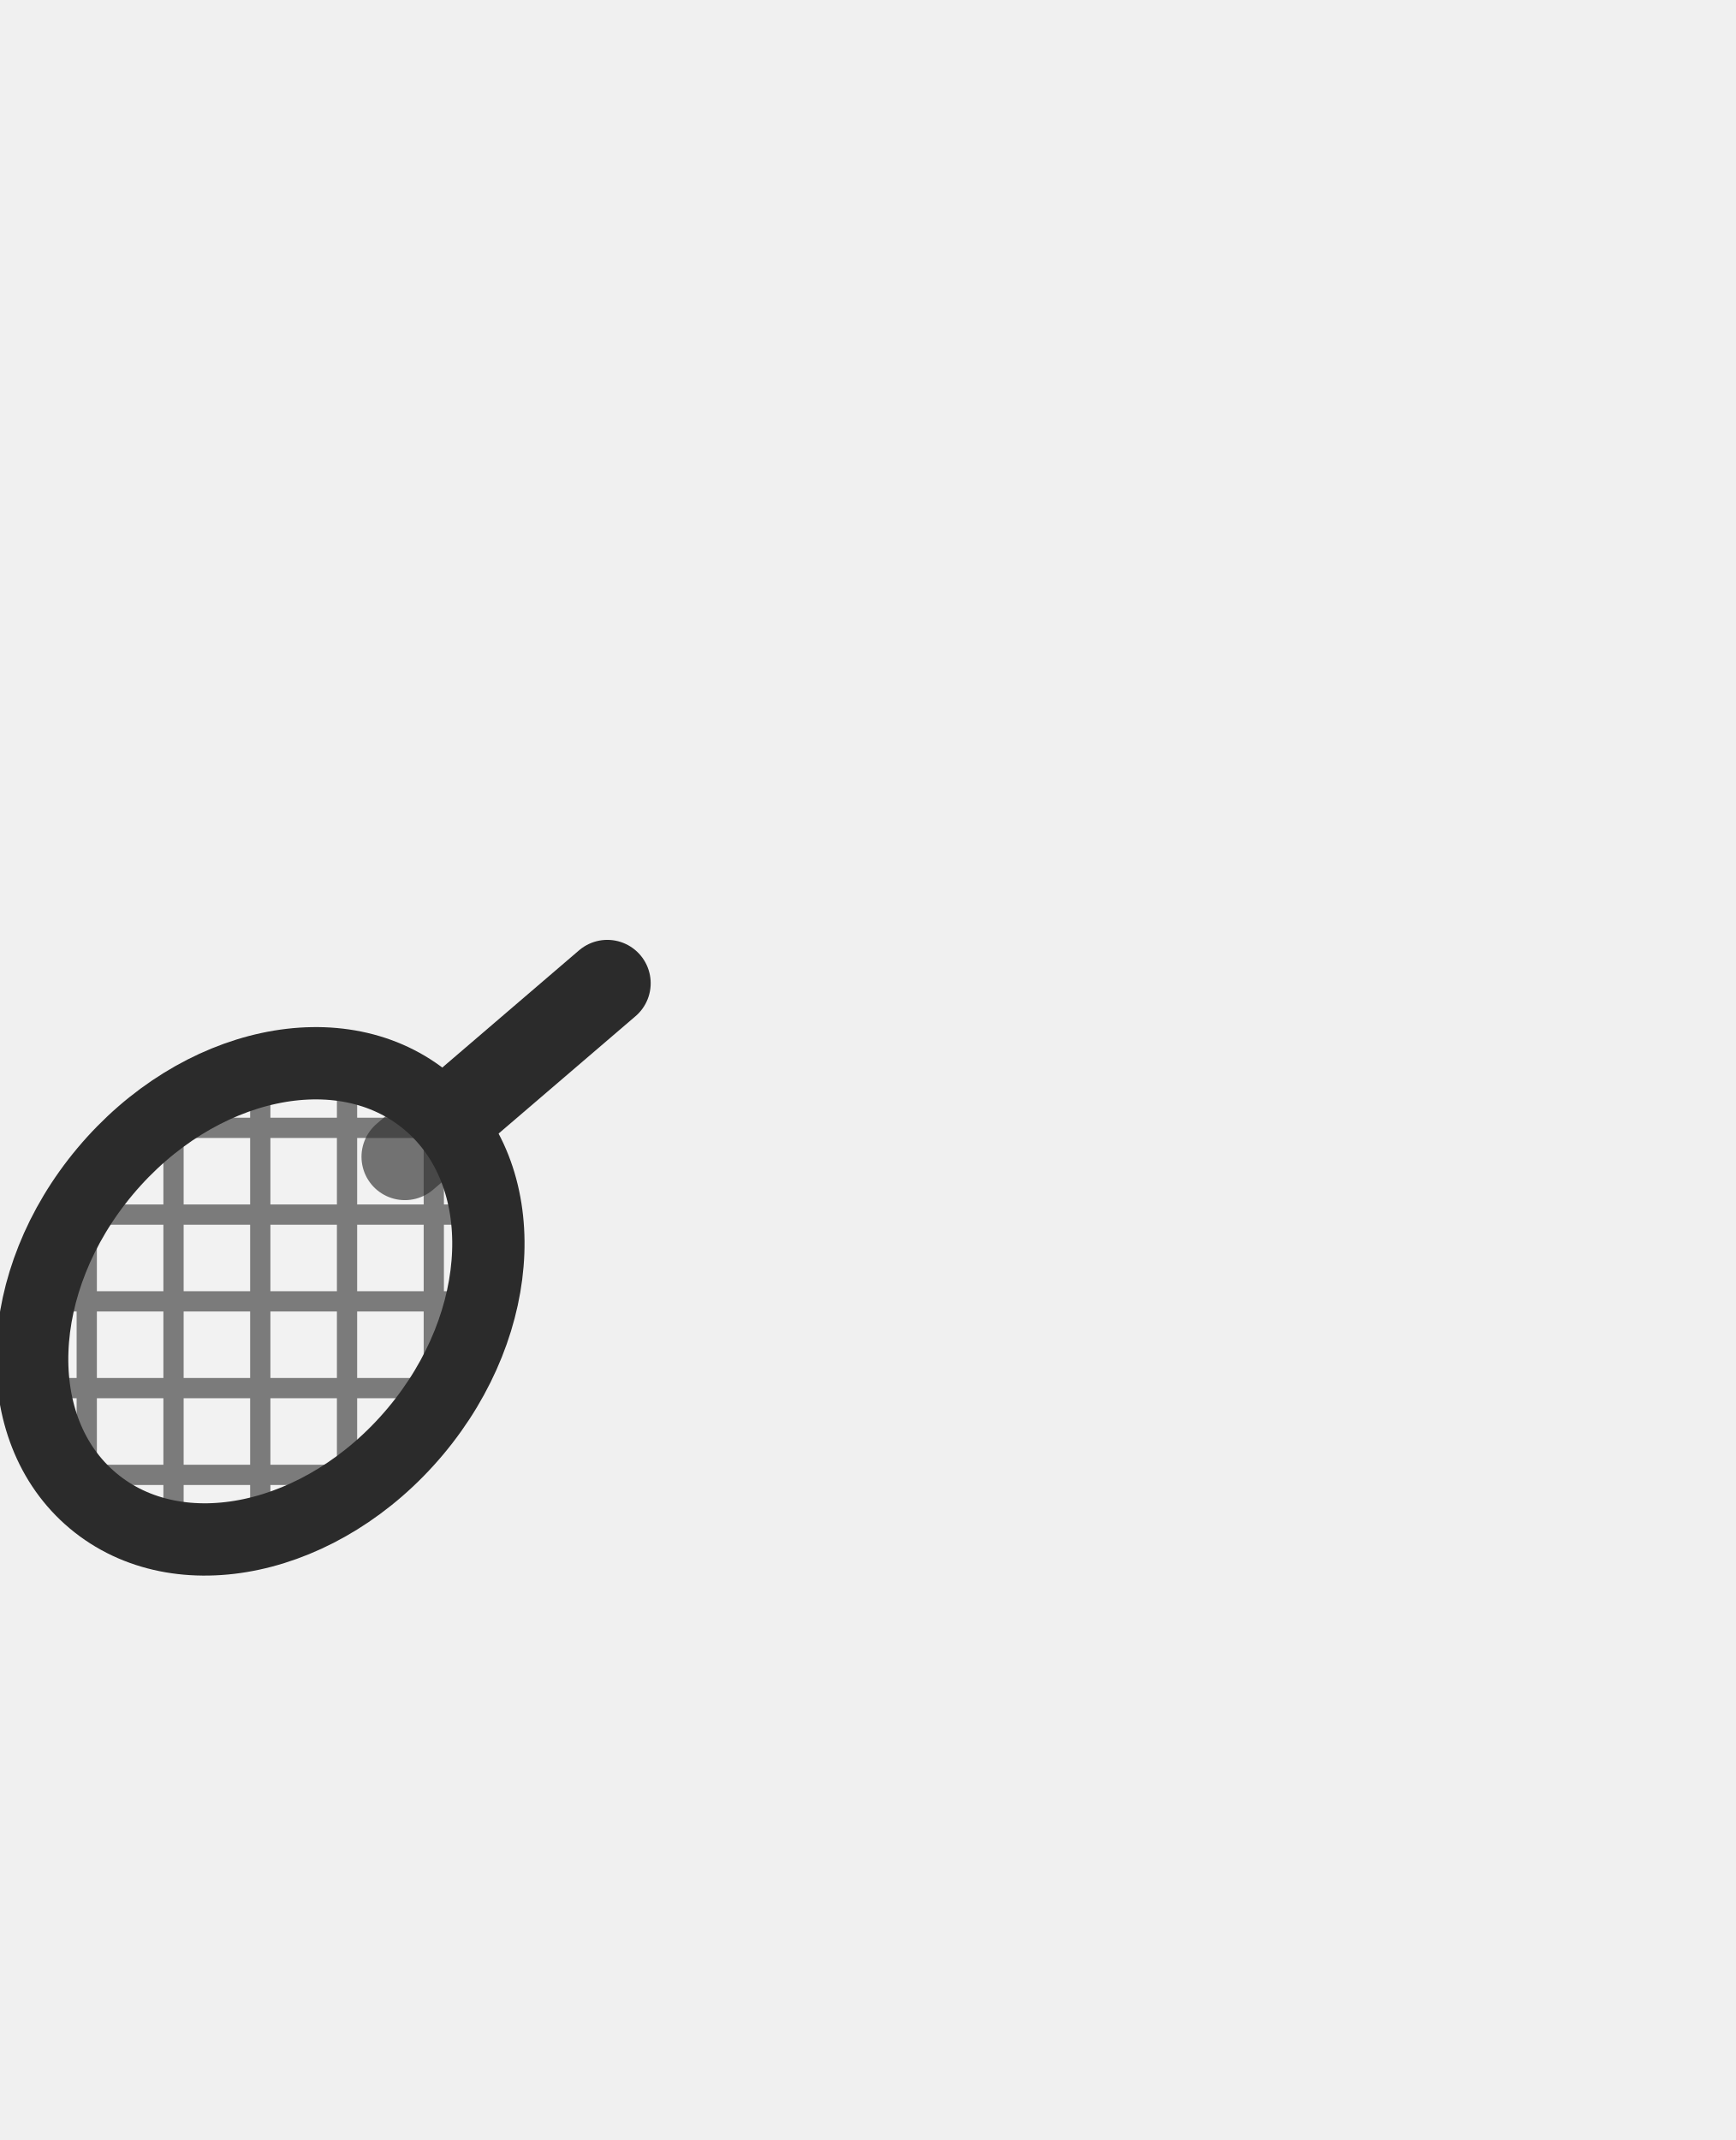
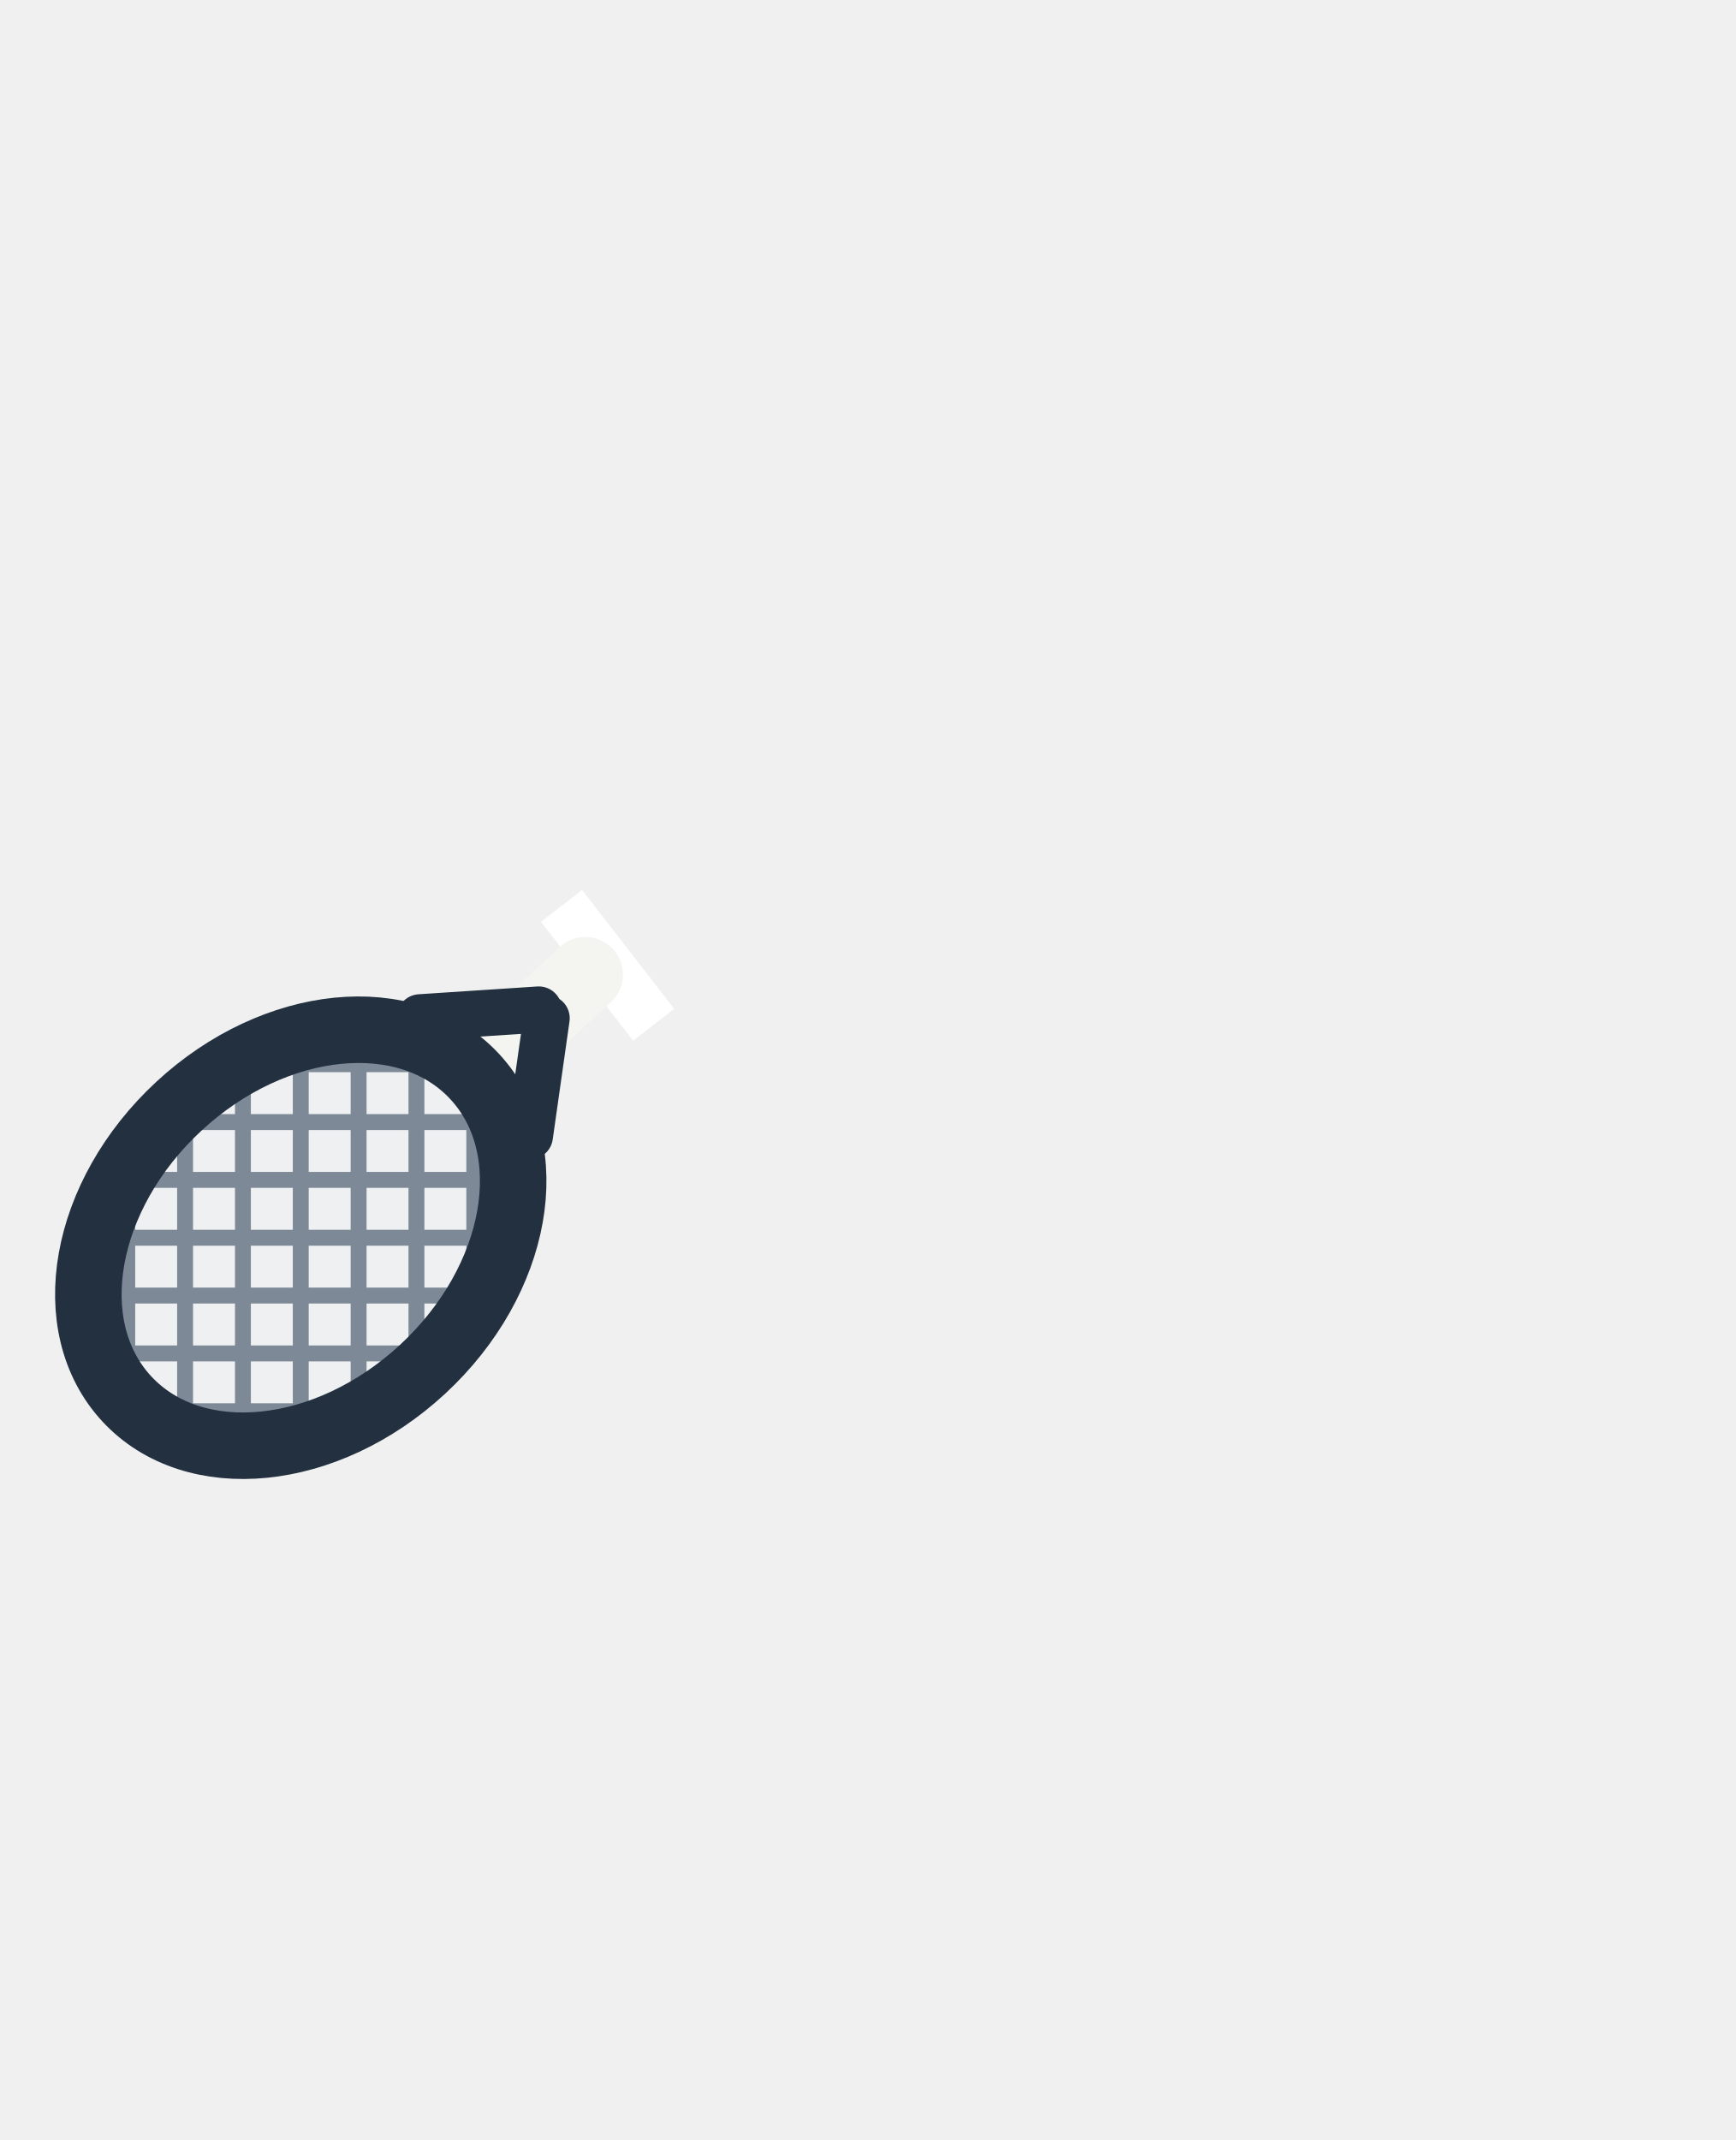
<svg xmlns="http://www.w3.org/2000/svg" width="60" height="74" viewBox="0 0 60 74">
  <g transform="translate(60 0) scale(-1 1)">
-     <path d="M39 34L46 40" stroke="#2b2b2b" stroke-width="3" stroke-linecap="round" />
+     <path d="M38.28 32.83L39.70 33.93" stroke="#ffffff" stroke-width="5.2" stroke-linecap="butt" />
+     <path d="M39.76 33.70L41.23 35.06" stroke="#22303f" stroke-width="2.2" stroke-linecap="round" />
+     <path d="M39.76 33.70L43.07 36.76" stroke="#f4f4f0" stroke-width="2.6" stroke-linecap="round" />
+     <path d="M41.10 35.21L41.68 39.29M41.37 34.91L45.48 35.18" stroke="#22303f" stroke-width="1.6" stroke-linecap="round" />
    <clipPath id="head-rally-a">
-       <ellipse cx="51" cy="45" rx="7" ry="9" transform="rotate(-40 51 45)" />
+       <ellipse cx="49.6" cy="42.8" rx="6.2" ry="8.2" transform="rotate(-47.2 49.6 42.8)" />
    </clipPath>
-     <ellipse cx="51" cy="45" rx="7" ry="9" transform="rotate(-40 51 45)" fill="#f7f7f7" fill-opacity=".35" />
-     <g clip-path="url(#head-rally-a)" stroke="#2b2b2b" stroke-width=".7" opacity=".6">
-       <path d="M39 39h24M45 33v24" />
-       <path d="M39 42h24M48 33v24" />
-       <path d="M39 45h24M51 33v24" />
-       <path d="M39 48h24M54 33v24" />
-       <path d="M39 51h24M57 33v24" />
+     <ellipse cx="49.6" cy="42.8" rx="6.2" ry="8.2" transform="rotate(-47.2 49.6 42.8)" fill="#eef1f4" fill-opacity=".45" />
+     <g clip-path="url(#head-rally-a)" stroke="#7d8996" stroke-width=".55">
+       <path d="M37.6 36.8h24M43.6 30.8v24" />
+       <path d="M37.6 38.8h24M45.6 30.8v24" />
+       <path d="M37.6 40.8h24M47.6 30.8v24" />
+       <path d="M37.6 42.8h24M49.6 30.8v24" />
+       <path d="M37.6 44.8h24M51.6 30.8v24" />
+       <path d="M37.6 46.8h24M53.6 30.8v24" />
+       <path d="M37.6 48.8h24M55.6 30.8v24" />
    </g>
-     <ellipse cx="51" cy="45" rx="7" ry="9" transform="rotate(-40 51 45)" fill="none" stroke="#2b2b2b" stroke-width="2.5" />
+     <ellipse cx="49.6" cy="42.8" rx="6.2" ry="8.2" transform="rotate(-47.2 49.6 42.8)" fill="none" stroke="#22303f" stroke-width="2.3" />
  </g>
</svg>
